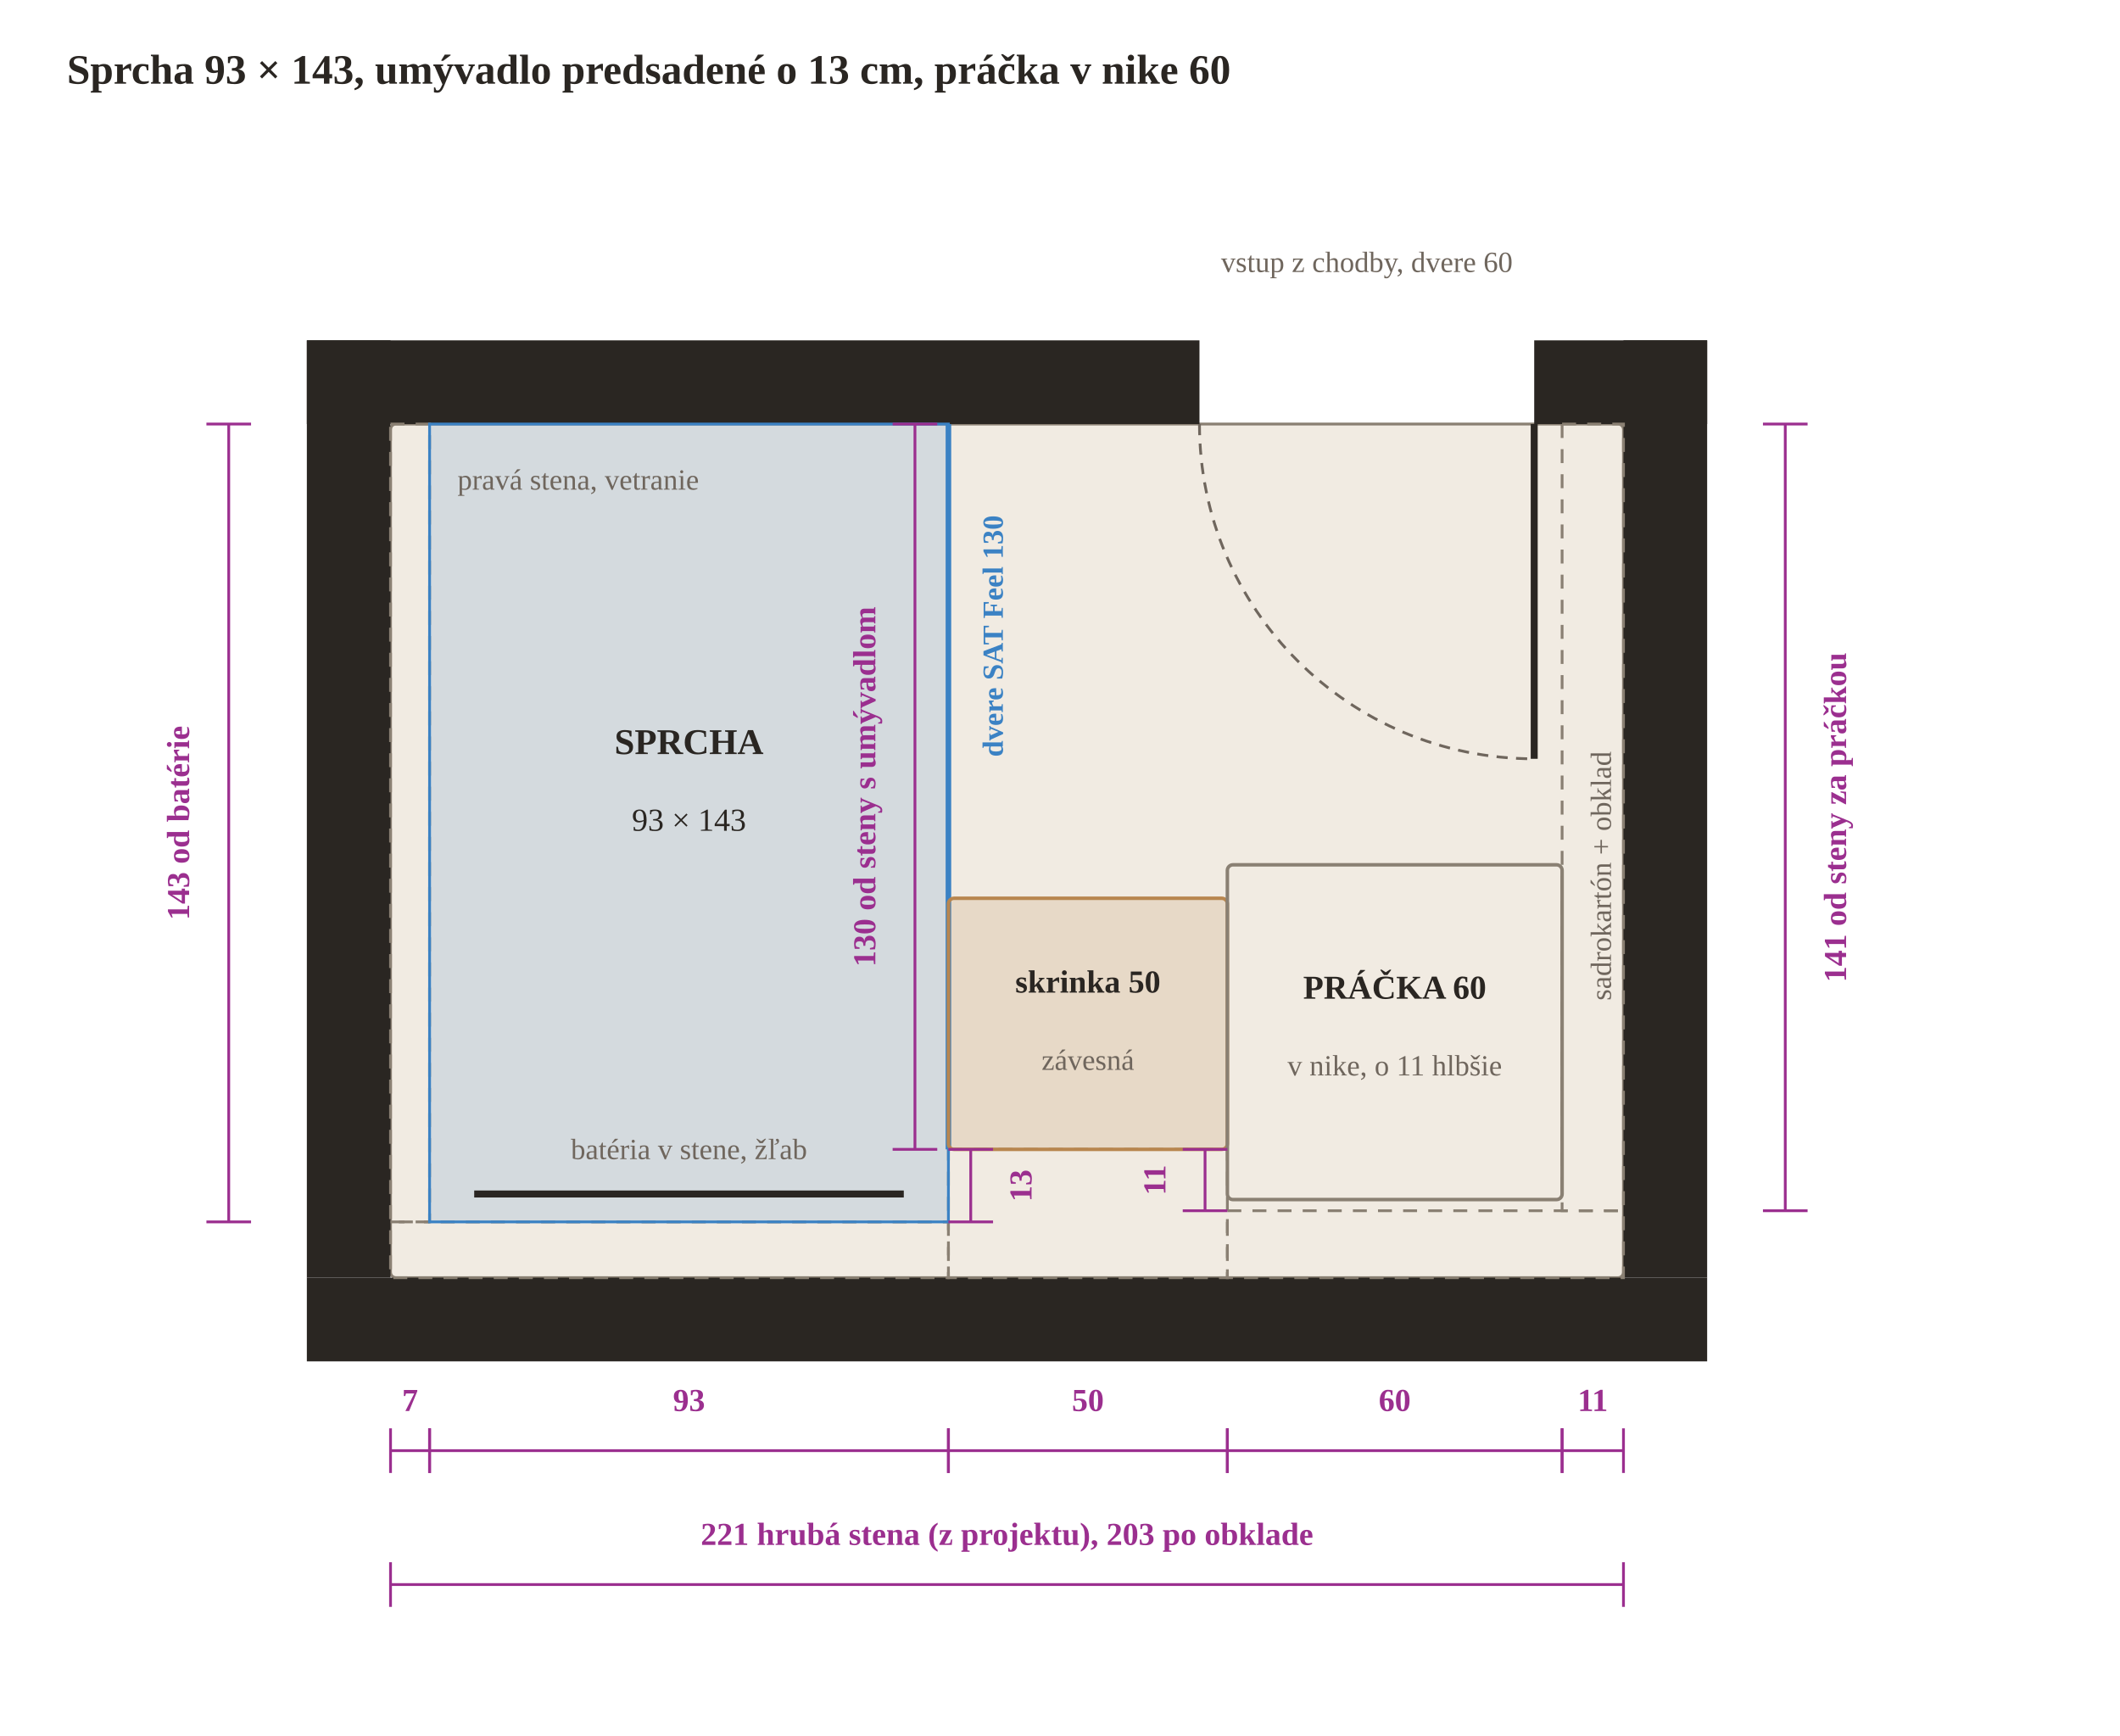
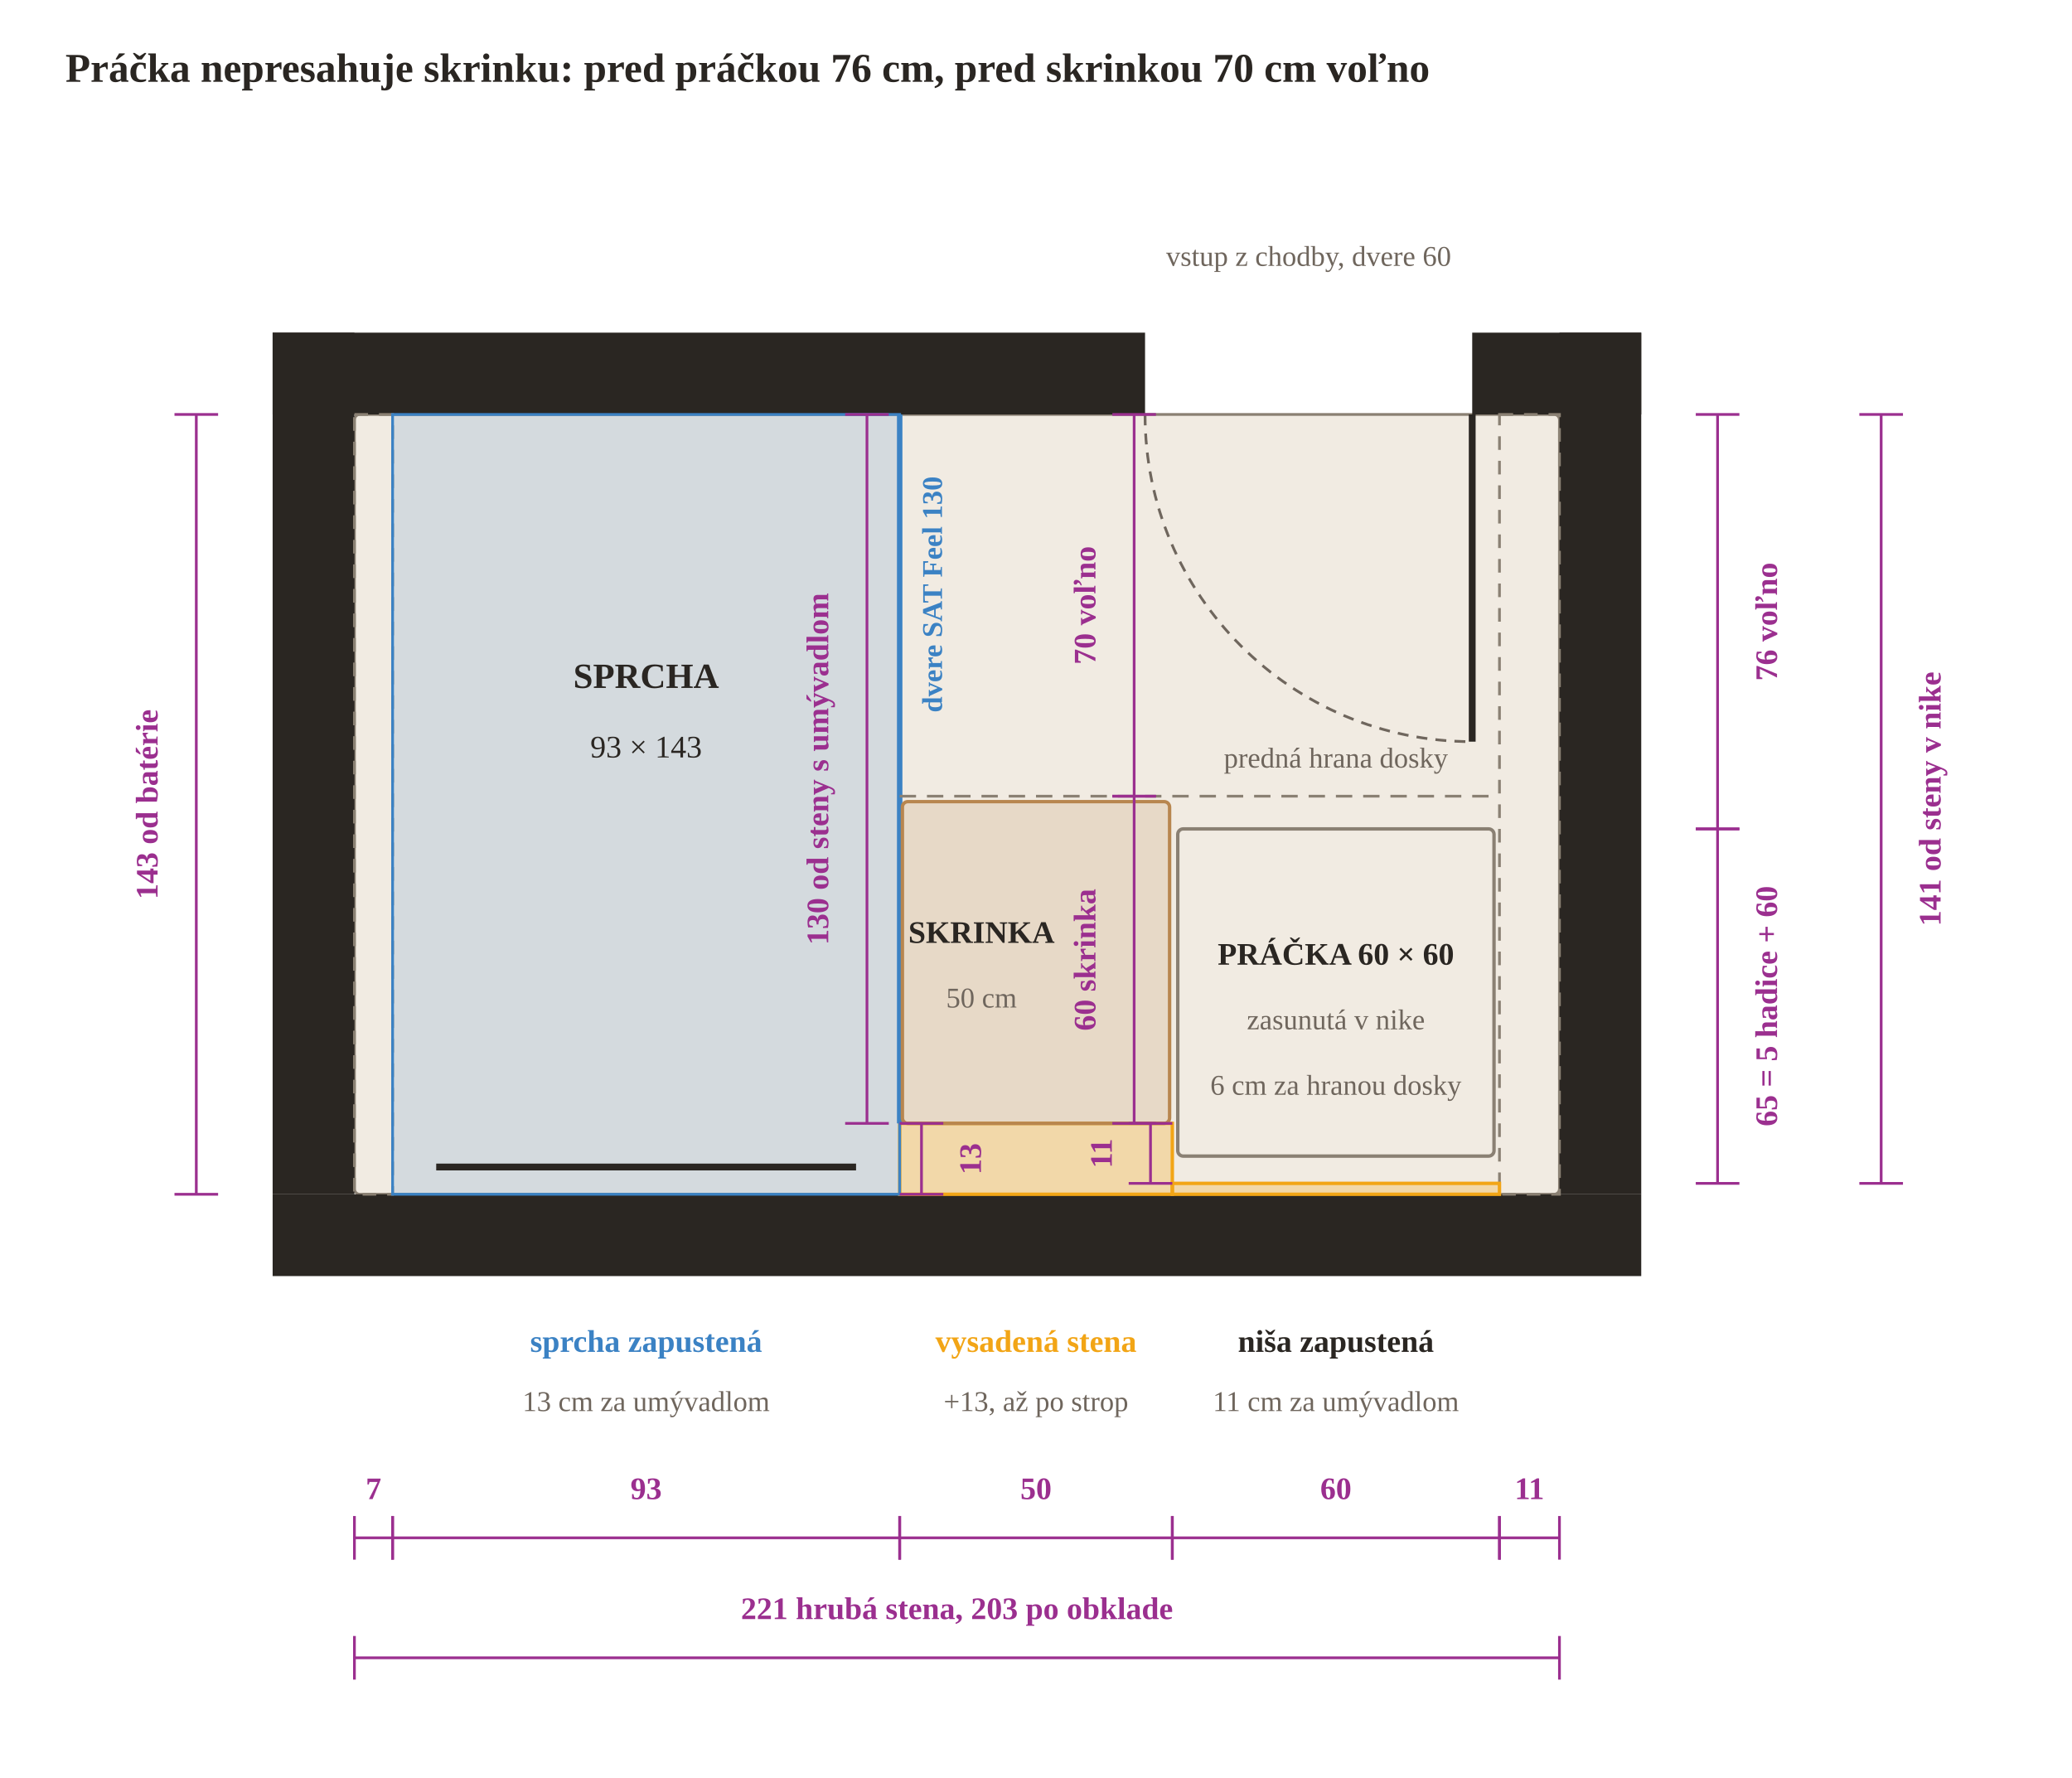
- <svg xmlns="http://www.w3.org/2000/svg" width="760" viewBox="0 0 760 622" role="img" aria-label="Sprcha 93 × 143, umývadlo predsadené o 13 cm, práčka v nike 60" font-size="11.5">
-   <text id="title" x="24" y="30" font-size="15" font-weight="600" fill="#2a2622">Sprcha 93 × 143, umývadlo predsadené o 13 cm, práčka v nike 60</text>
-   <rect x="140.0" y="152.0" width="442.0" height="306.0" rx="2" fill="#f1ebe2" stroke="#8a8073" stroke-width="1" />
-   <rect x="110.0" y="458.0" width="502.0" height="30.0" rx="0" fill="#2a2622" />
-   <rect x="110.0" y="122.0" width="30.0" height="336.0" rx="0" fill="#2a2622" />
-   <rect x="582.0" y="122.0" width="30.0" height="336.0" rx="0" fill="#2a2622" />
-   <rect x="110.0" y="122.0" width="320.0" height="30.0" rx="0" fill="#2a2622" />
-   <rect x="550.0" y="122.0" width="62.0" height="30.0" rx="0" fill="#2a2622" />
-   <rect x="140.0" y="438.0" width="200.0" height="20.0" rx="0" fill="none" stroke="#8a8073" stroke-width="1" stroke-dasharray="5 4" />
-   <rect x="340.0" y="412.0" width="100.0" height="46.0" rx="0" fill="none" stroke="#8a8073" stroke-width="1" stroke-dasharray="5 4" />
-   <rect x="440.0" y="434.0" width="142.0" height="24.0" rx="0" fill="none" stroke="#8a8073" stroke-width="1" stroke-dasharray="5 4" />
-   <rect x="140.0" y="152.0" width="14.0" height="286.0" rx="0" fill="none" stroke="#8a8073" stroke-width="1" stroke-dasharray="5 4" />
-   <rect x="560.0" y="152.0" width="22.0" height="282.0" rx="0" fill="none" stroke="#8a8073" stroke-width="1" stroke-dasharray="5 4" />
-   <rect x="154.0" y="152.0" width="186.0" height="286.0" rx="0" fill="#3b82c4" fill-opacity="0.16" stroke="#3b82c4" stroke-width="1" />
-   <line x1="170.0" y1="428.0" x2="324.0" y2="428.0" stroke="#2a2622" stroke-width="2.5" />
-   <line x1="340.0" y1="412.0" x2="340.0" y2="152.0" stroke="#3b82c4" stroke-width="2" />
-   <rect x="340.0" y="322.0" width="100.0" height="90.0" rx="2" fill="#b8864f" fill-opacity="0.18" stroke="#b8864f" stroke-width="1.25" />
-   <rect x="440.0" y="310.0" width="120.0" height="120.0" rx="2" fill="none" stroke="#8a8073" stroke-width="1.25" />
-   <line x1="550.0" y1="152.0" x2="550.0" y2="272.0" stroke="#2a2622" stroke-width="2.5" />
-   <path d="M 430.0 152.0 A 120.0 120.0 0 0 0 550.0 272.0" fill="none" stroke="#6f665d" stroke-width="1" stroke-dasharray="4 3" />
-   <text id="shower" x="247.0" y="270.3" text-anchor="middle" font-size="13" font-weight="600" fill="#2a2622">SPRCHA</text>
-   <text id="shower-w" x="247.0" y="297.8" text-anchor="middle" font-size="11.5" fill="#2a2622">93 × 143</text>
-   <text id="shower-fit" x="247.0" y="415.5" text-anchor="middle" font-size="10.5" fill="#6f665d">batéria v stene, žľab</text>
-   <text id="door" x="356.0" y="231.5" text-anchor="middle" font-size="10.5" font-weight="600" fill="#3b82c4" transform="rotate(-90 356.0 228.0)">dvere SAT Feel 130</text>
-   <text id="vanity" x="390.0" y="355.8" text-anchor="middle" font-size="11.5" font-weight="600" fill="#2a2622">skrinka 50</text>
-   <text id="vanity-2" x="390.0" y="383.5" text-anchor="middle" font-size="10.5" fill="#6f665d">závesná</text>
-   <text id="washer" x="500.0" y="358.0" text-anchor="middle" font-size="12" font-weight="600" fill="#2a2622">PRÁČKA 60</text>
-   <text id="washer-2" x="500.0" y="385.5" text-anchor="middle" font-size="10.5" fill="#6f665d">v nike, o 11 hlbšie</text>
-   <text id="finish" x="574.0" y="317.5" text-anchor="middle" font-size="10.5" fill="#6f665d" transform="rotate(-90 574.0 314.0)">sadrokartón + obklad</text>
-   <text id="entry" x="490.0" y="97.5" text-anchor="middle" font-size="10.5" fill="#6f665d">vstup z chodby, dvere 60</text>
-   <text id="right-wall" x="164.0" y="175.5" text-anchor="start" font-size="10.5" fill="#6f665d">pravá stena, vetranie</text>
-   <line x1="140.0" y1="520.0" x2="154.0" y2="520.0" stroke="#9b2f8f" stroke-width="1" />
-   <line x1="140.0" y1="528.0" x2="140.0" y2="512.0" stroke="#9b2f8f" stroke-width="1" />
-   <line x1="154.0" y1="528.0" x2="154.0" y2="512.0" stroke="#9b2f8f" stroke-width="1" />
-   <text id="d-r" x="147.0" y="505.8" text-anchor="middle" font-size="11.5" font-weight="600" fill="#9b2f8f">7</text>
-   <line x1="154.0" y1="520.0" x2="340.0" y2="520.0" stroke="#9b2f8f" stroke-width="1" />
-   <line x1="154.0" y1="528.0" x2="154.0" y2="512.0" stroke="#9b2f8f" stroke-width="1" />
-   <line x1="340.0" y1="528.0" x2="340.0" y2="512.0" stroke="#9b2f8f" stroke-width="1" />
-   <text id="d-sh" x="247.0" y="505.8" text-anchor="middle" font-size="11.5" font-weight="600" fill="#9b2f8f">93</text>
-   <line x1="340.0" y1="520.0" x2="440.0" y2="520.0" stroke="#9b2f8f" stroke-width="1" />
-   <line x1="340.0" y1="528.0" x2="340.0" y2="512.0" stroke="#9b2f8f" stroke-width="1" />
-   <line x1="440.0" y1="528.0" x2="440.0" y2="512.0" stroke="#9b2f8f" stroke-width="1" />
-   <text id="d-van" x="390.0" y="505.8" text-anchor="middle" font-size="11.5" font-weight="600" fill="#9b2f8f">50</text>
-   <line x1="440.0" y1="520.0" x2="560.0" y2="520.0" stroke="#9b2f8f" stroke-width="1" />
-   <line x1="440.0" y1="528.0" x2="440.0" y2="512.0" stroke="#9b2f8f" stroke-width="1" />
-   <line x1="560.0" y1="528.0" x2="560.0" y2="512.0" stroke="#9b2f8f" stroke-width="1" />
-   <text id="d-wash" x="500.0" y="505.8" text-anchor="middle" font-size="11.5" font-weight="600" fill="#9b2f8f">60</text>
-   <line x1="560.0" y1="520.0" x2="582.0" y2="520.0" stroke="#9b2f8f" stroke-width="1" />
-   <line x1="560.0" y1="528.0" x2="560.0" y2="512.0" stroke="#9b2f8f" stroke-width="1" />
-   <line x1="582.0" y1="528.0" x2="582.0" y2="512.0" stroke="#9b2f8f" stroke-width="1" />
-   <text id="d-l" x="571.0" y="505.8" text-anchor="middle" font-size="11.5" font-weight="600" fill="#9b2f8f">11</text>
-   <line x1="140.0" y1="568.0" x2="582.0" y2="568.0" stroke="#9b2f8f" stroke-width="1" />
-   <line x1="140.0" y1="576.0" x2="140.0" y2="560.0" stroke="#9b2f8f" stroke-width="1" />
-   <line x1="582.0" y1="576.0" x2="582.0" y2="560.0" stroke="#9b2f8f" stroke-width="1" />
-   <text id="d-all" x="361.0" y="553.8" text-anchor="middle" font-size="11.5" font-weight="600" fill="#9b2f8f">221 hrubá stena (z projektu), 203 po obklade</text>
-   <line x1="348.0" y1="438.0" x2="348.0" y2="412.0" stroke="#9b2f8f" stroke-width="1" />
-   <line x1="340.0" y1="438.0" x2="356.0" y2="438.0" stroke="#9b2f8f" stroke-width="1" />
-   <line x1="340.0" y1="412.0" x2="356.0" y2="412.0" stroke="#9b2f8f" stroke-width="1" />
-   <text id="d-13" x="366.0" y="428.8" text-anchor="middle" font-size="11.5" font-weight="600" fill="#9b2f8f" transform="rotate(-90 366.0 425.0)">13</text>
-   <line x1="432.0" y1="434.0" x2="432.0" y2="412.0" stroke="#9b2f8f" stroke-width="1" />
-   <line x1="424.0" y1="434.0" x2="440.0" y2="434.0" stroke="#9b2f8f" stroke-width="1" />
-   <line x1="424.0" y1="412.0" x2="440.0" y2="412.0" stroke="#9b2f8f" stroke-width="1" />
-   <text id="d-11" x="414.0" y="426.8" text-anchor="middle" font-size="11.5" font-weight="600" fill="#9b2f8f" transform="rotate(-90 414.0 423.0)">11</text>
-   <line x1="328.0" y1="412.0" x2="328.0" y2="152.0" stroke="#9b2f8f" stroke-width="1" />
-   <line x1="320.0" y1="412.0" x2="336.0" y2="412.0" stroke="#9b2f8f" stroke-width="1" />
-   <line x1="320.0" y1="152.0" x2="336.0" y2="152.0" stroke="#9b2f8f" stroke-width="1" />
-   <text id="d-130" x="310.0" y="285.8" text-anchor="middle" font-size="11.5" font-weight="600" fill="#9b2f8f" transform="rotate(-90 310.0 282.0)">130 od steny s umývadlom</text>
-   <line x1="82.0" y1="438.0" x2="82.0" y2="152.0" stroke="#9b2f8f" stroke-width="1" />
-   <line x1="74.0" y1="438.0" x2="90.0" y2="438.0" stroke="#9b2f8f" stroke-width="1" />
-   <line x1="74.0" y1="152.0" x2="90.0" y2="152.0" stroke="#9b2f8f" stroke-width="1" />
-   <text id="d-143" x="64.0" y="298.8" text-anchor="middle" font-size="11.5" font-weight="600" fill="#9b2f8f" transform="rotate(-90 64.0 295.0)">143 od batérie</text>
-   <line x1="640.0" y1="434.0" x2="640.0" y2="152.0" stroke="#9b2f8f" stroke-width="1" />
-   <line x1="632.0" y1="434.0" x2="648.0" y2="434.0" stroke="#9b2f8f" stroke-width="1" />
-   <line x1="632.0" y1="152.0" x2="648.0" y2="152.0" stroke="#9b2f8f" stroke-width="1" />
-   <text id="d-141" x="658.0" y="296.8" text-anchor="middle" font-size="11.5" font-weight="600" fill="#9b2f8f" transform="rotate(-90 658.0 293.0)">141 od steny za práčkou</text>
+ <svg xmlns="http://www.w3.org/2000/svg" width="760" viewBox="0 0 760 652" role="img" aria-label="Práčka nepresahuje skrinku: pred práčkou 76 cm, pred skrinkou 70 cm voľno" font-size="11.5">
+   <text id="title" x="24" y="30" font-size="15" font-weight="600" fill="#2a2622">Práčka nepresahuje skrinku: pred práčkou 76 cm, pred skrinkou 70 cm voľno</text>
+   <rect x="130.0" y="152.0" width="442.0" height="286.0" rx="2" fill="#f1ebe2" stroke="#8a8073" stroke-width="1" />
+   <rect x="100.0" y="438.0" width="502.0" height="30.0" rx="0" fill="#2a2622" />
+   <rect x="100.0" y="122.0" width="30.0" height="316.0" rx="0" fill="#2a2622" />
+   <rect x="572.0" y="122.0" width="30.0" height="316.0" rx="0" fill="#2a2622" />
+   <rect x="100.0" y="122.0" width="320.0" height="30.0" rx="0" fill="#2a2622" />
+   <rect x="540.0" y="122.0" width="62.0" height="30.0" rx="0" fill="#2a2622" />
+   <rect x="130.0" y="152.0" width="14.0" height="286.0" rx="0" fill="none" stroke="#8a8073" stroke-width="1" stroke-dasharray="5 4" />
+   <rect x="550.0" y="152.0" width="22.0" height="286.0" rx="0" fill="none" stroke="#8a8073" stroke-width="1" stroke-dasharray="5 4" />
+   <rect x="330.0" y="412.0" width="100.0" height="26.0" rx="0" fill="#f2a516" fill-opacity="0.28" stroke="#f2a516" stroke-width="1.25" />
+   <rect x="430.0" y="434.0" width="120.0" height="4.0" rx="0" fill="#f2a516" fill-opacity="0.28" stroke="#f2a516" stroke-width="1.25" />
+   <rect x="144.0" y="152.0" width="186.0" height="286.0" rx="0" fill="#3b82c4" fill-opacity="0.16" stroke="#3b82c4" stroke-width="1" />
+   <line x1="160.0" y1="428.0" x2="314.0" y2="428.0" stroke="#2a2622" stroke-width="2.5" />
+   <line x1="330.0" y1="412.0" x2="330.0" y2="152.0" stroke="#3b82c4" stroke-width="2" />
+   <rect x="331.0" y="294.0" width="98.0" height="118.0" rx="2" fill="#b8864f" fill-opacity="0.18" stroke="#b8864f" stroke-width="1.25" />
+   <rect x="432.0" y="304.0" width="116.0" height="120.0" rx="2" fill="none" stroke="#8a8073" stroke-width="1.25" />
+   <line x1="330.0" y1="292.0" x2="550.0" y2="292.0" stroke="#8a8073" stroke-width="1" stroke-dasharray="6 4" />
+   <line x1="540.0" y1="152.0" x2="540.0" y2="272.0" stroke="#2a2622" stroke-width="2.5" />
+   <path d="M 420.0 152.0 A 120.0 120.0 0 0 0 540.0 272.0" fill="none" stroke="#6f665d" stroke-width="1" stroke-dasharray="4 3" />
+   <text id="shower" x="237.0" y="252.3" text-anchor="middle" font-size="13" font-weight="600" fill="#2a2622">SPRCHA</text>
+   <text id="shower-w" x="237.0" y="277.8" text-anchor="middle" font-size="11.5" fill="#2a2622">93 × 143</text>
+   <text id="door" x="342.0" y="221.5" text-anchor="middle" font-size="10.5" font-weight="600" fill="#3b82c4" transform="rotate(-90 342.0 218.0)">dvere SAT Feel 130</text>
+   <text id="vanity" x="360.0" y="345.8" text-anchor="middle" font-size="11.5" font-weight="600" fill="#2a2622">SKRINKA</text>
+   <text id="vanity-2" x="360.0" y="369.5" text-anchor="middle" font-size="10.5" fill="#6f665d">50 cm</text>
+   <text id="washer" x="490.0" y="353.8" text-anchor="middle" font-size="11.5" font-weight="600" fill="#2a2622">PRÁČKA 60 × 60</text>
+   <text id="washer-2" x="490.0" y="377.5" text-anchor="middle" font-size="10.5" fill="#6f665d">zasunutá v nike</text>
+   <text id="washer-3" x="490.0" y="401.5" text-anchor="middle" font-size="10.5" fill="#6f665d">6 cm za hranou dosky</text>
+   <text id="front" x="490.0" y="281.5" text-anchor="middle" font-size="10.5" fill="#6f665d">predná hrana dosky</text>
+   <text id="entry" x="480.0" y="97.5" text-anchor="middle" font-size="10.5" fill="#6f665d">vstup z chodby, dvere 60</text>
+   <text id="z-shower" x="237.0" y="495.8" text-anchor="middle" font-size="11.5" font-weight="600" fill="#3b82c4">sprcha zapustená</text>
+   <text id="z-shower-2" x="237.0" y="517.5" text-anchor="middle" font-size="10.5" fill="#6f665d">13 cm za umývadlom</text>
+   <text id="z-vanity" x="380.0" y="495.8" text-anchor="middle" font-size="11.5" font-weight="600" fill="#f2a516">vysadená stena</text>
+   <text id="z-vanity-2" x="380.0" y="517.5" text-anchor="middle" font-size="10.5" fill="#6f665d">+13, až po strop</text>
+   <text id="z-niche" x="490.0" y="495.8" text-anchor="middle" font-size="11.5" font-weight="600" fill="#2a2622">niša zapustená</text>
+   <text id="z-niche-2" x="490.0" y="517.5" text-anchor="middle" font-size="10.5" fill="#6f665d">11 cm za umývadlom</text>
+   <line x1="130.0" y1="564.0" x2="144.0" y2="564.0" stroke="#9b2f8f" stroke-width="1" />
+   <line x1="130.0" y1="572.0" x2="130.0" y2="556.0" stroke="#9b2f8f" stroke-width="1" />
+   <line x1="144.0" y1="572.0" x2="144.0" y2="556.0" stroke="#9b2f8f" stroke-width="1" />
+   <text id="d-r" x="137.0" y="549.8" text-anchor="middle" font-size="11.5" font-weight="600" fill="#9b2f8f">7</text>
+   <line x1="144.0" y1="564.0" x2="330.0" y2="564.0" stroke="#9b2f8f" stroke-width="1" />
+   <line x1="144.0" y1="572.0" x2="144.0" y2="556.0" stroke="#9b2f8f" stroke-width="1" />
+   <line x1="330.0" y1="572.0" x2="330.0" y2="556.0" stroke="#9b2f8f" stroke-width="1" />
+   <text id="d-sh" x="237.0" y="549.8" text-anchor="middle" font-size="11.5" font-weight="600" fill="#9b2f8f">93</text>
+   <line x1="330.0" y1="564.0" x2="430.0" y2="564.0" stroke="#9b2f8f" stroke-width="1" />
+   <line x1="330.0" y1="572.0" x2="330.0" y2="556.0" stroke="#9b2f8f" stroke-width="1" />
+   <line x1="430.0" y1="572.0" x2="430.0" y2="556.0" stroke="#9b2f8f" stroke-width="1" />
+   <text id="d-van" x="380.0" y="549.8" text-anchor="middle" font-size="11.5" font-weight="600" fill="#9b2f8f">50</text>
+   <line x1="430.0" y1="564.0" x2="550.0" y2="564.0" stroke="#9b2f8f" stroke-width="1" />
+   <line x1="430.0" y1="572.0" x2="430.0" y2="556.0" stroke="#9b2f8f" stroke-width="1" />
+   <line x1="550.0" y1="572.0" x2="550.0" y2="556.0" stroke="#9b2f8f" stroke-width="1" />
+   <text id="d-wash" x="490.0" y="549.8" text-anchor="middle" font-size="11.5" font-weight="600" fill="#9b2f8f">60</text>
+   <line x1="550.0" y1="564.0" x2="572.0" y2="564.0" stroke="#9b2f8f" stroke-width="1" />
+   <line x1="550.0" y1="572.0" x2="550.0" y2="556.0" stroke="#9b2f8f" stroke-width="1" />
+   <line x1="572.0" y1="572.0" x2="572.0" y2="556.0" stroke="#9b2f8f" stroke-width="1" />
+   <text id="d-l" x="561.0" y="549.8" text-anchor="middle" font-size="11.5" font-weight="600" fill="#9b2f8f">11</text>
+   <line x1="130.0" y1="608.0" x2="572.0" y2="608.0" stroke="#9b2f8f" stroke-width="1" />
+   <line x1="130.0" y1="616.0" x2="130.0" y2="600.0" stroke="#9b2f8f" stroke-width="1" />
+   <line x1="572.0" y1="616.0" x2="572.0" y2="600.0" stroke="#9b2f8f" stroke-width="1" />
+   <text id="d-all" x="351.0" y="593.8" text-anchor="middle" font-size="11.5" font-weight="600" fill="#9b2f8f">221 hrubá stena, 203 po obklade</text>
+   <line x1="72.0" y1="438.0" x2="72.0" y2="152.0" stroke="#9b2f8f" stroke-width="1" />
+   <line x1="64.0" y1="438.0" x2="80.0" y2="438.0" stroke="#9b2f8f" stroke-width="1" />
+   <line x1="64.0" y1="152.0" x2="80.0" y2="152.0" stroke="#9b2f8f" stroke-width="1" />
+   <text id="d-143" x="54.0" y="298.8" text-anchor="middle" font-size="11.5" font-weight="600" fill="#9b2f8f" transform="rotate(-90 54.0 295.0)">143 od batérie</text>
+   <line x1="318.0" y1="412.0" x2="318.0" y2="152.0" stroke="#9b2f8f" stroke-width="1" />
+   <line x1="310.0" y1="412.0" x2="326.0" y2="412.0" stroke="#9b2f8f" stroke-width="1" />
+   <line x1="310.0" y1="152.0" x2="326.0" y2="152.0" stroke="#9b2f8f" stroke-width="1" />
+   <text id="d-130" x="300.0" y="285.8" text-anchor="middle" font-size="11.5" font-weight="600" fill="#9b2f8f" transform="rotate(-90 300.0 282.0)">130 od steny s umývadlom</text>
+   <line x1="338.0" y1="438.0" x2="338.0" y2="412.0" stroke="#9b2f8f" stroke-width="1" />
+   <line x1="330.0" y1="438.0" x2="346.0" y2="438.0" stroke="#9b2f8f" stroke-width="1" />
+   <line x1="330.0" y1="412.0" x2="346.0" y2="412.0" stroke="#9b2f8f" stroke-width="1" />
+   <text id="d-13" x="356.0" y="428.8" text-anchor="middle" font-size="11.5" font-weight="600" fill="#9b2f8f" transform="rotate(-90 356.0 425.0)">13</text>
+   <line x1="422.0" y1="434.0" x2="422.0" y2="412.0" stroke="#9b2f8f" stroke-width="1" />
+   <line x1="414.0" y1="434.0" x2="430.0" y2="434.0" stroke="#9b2f8f" stroke-width="1" />
+   <line x1="414.0" y1="412.0" x2="430.0" y2="412.0" stroke="#9b2f8f" stroke-width="1" />
+   <text id="d-11" x="404.0" y="426.8" text-anchor="middle" font-size="11.5" font-weight="600" fill="#9b2f8f" transform="rotate(-90 404.0 423.0)">11</text>
+   <line x1="416.0" y1="412.0" x2="416.0" y2="292.0" stroke="#9b2f8f" stroke-width="1" />
+   <line x1="408.0" y1="412.0" x2="424.0" y2="412.0" stroke="#9b2f8f" stroke-width="1" />
+   <line x1="408.0" y1="292.0" x2="424.0" y2="292.0" stroke="#9b2f8f" stroke-width="1" />
+   <text id="d-van-depth" x="398.0" y="355.8" text-anchor="middle" font-size="11.5" font-weight="600" fill="#9b2f8f" transform="rotate(-90 398.0 352.0)">60 skrinka</text>
+   <line x1="416.0" y1="292.0" x2="416.0" y2="152.0" stroke="#9b2f8f" stroke-width="1" />
+   <line x1="408.0" y1="292.0" x2="424.0" y2="292.0" stroke="#9b2f8f" stroke-width="1" />
+   <line x1="408.0" y1="152.0" x2="424.0" y2="152.0" stroke="#9b2f8f" stroke-width="1" />
+   <text id="d-van-free" x="398.0" y="225.8" text-anchor="middle" font-size="11.5" font-weight="600" fill="#9b2f8f" transform="rotate(-90 398.0 222.0)">70 voľno</text>
+   <line x1="630.0" y1="434.0" x2="630.0" y2="304.0" stroke="#9b2f8f" stroke-width="1" />
+   <line x1="622.0" y1="434.0" x2="638.0" y2="434.0" stroke="#9b2f8f" stroke-width="1" />
+   <line x1="622.0" y1="304.0" x2="638.0" y2="304.0" stroke="#9b2f8f" stroke-width="1" />
+   <text id="d-wash-depth" x="648.0" y="372.8" text-anchor="middle" font-size="11.5" font-weight="600" fill="#9b2f8f" transform="rotate(-90 648.0 369.0)">65 = 5 hadice + 60</text>
+   <line x1="630.0" y1="304.0" x2="630.0" y2="152.0" stroke="#9b2f8f" stroke-width="1" />
+   <line x1="622.0" y1="304.0" x2="638.0" y2="304.0" stroke="#9b2f8f" stroke-width="1" />
+   <line x1="622.0" y1="152.0" x2="638.0" y2="152.0" stroke="#9b2f8f" stroke-width="1" />
+   <text id="d-wash-free" x="648.0" y="231.8" text-anchor="middle" font-size="11.5" font-weight="600" fill="#9b2f8f" transform="rotate(-90 648.0 228.0)">76 voľno</text>
+   <line x1="690.0" y1="434.0" x2="690.0" y2="152.0" stroke="#9b2f8f" stroke-width="1" />
+   <line x1="682.0" y1="434.0" x2="698.0" y2="434.0" stroke="#9b2f8f" stroke-width="1" />
+   <line x1="682.0" y1="152.0" x2="698.0" y2="152.0" stroke="#9b2f8f" stroke-width="1" />
+   <text id="d-141" x="708.0" y="296.8" text-anchor="middle" font-size="11.5" font-weight="600" fill="#9b2f8f" transform="rotate(-90 708.0 293.0)">141 od steny v nike</text>
</svg>
